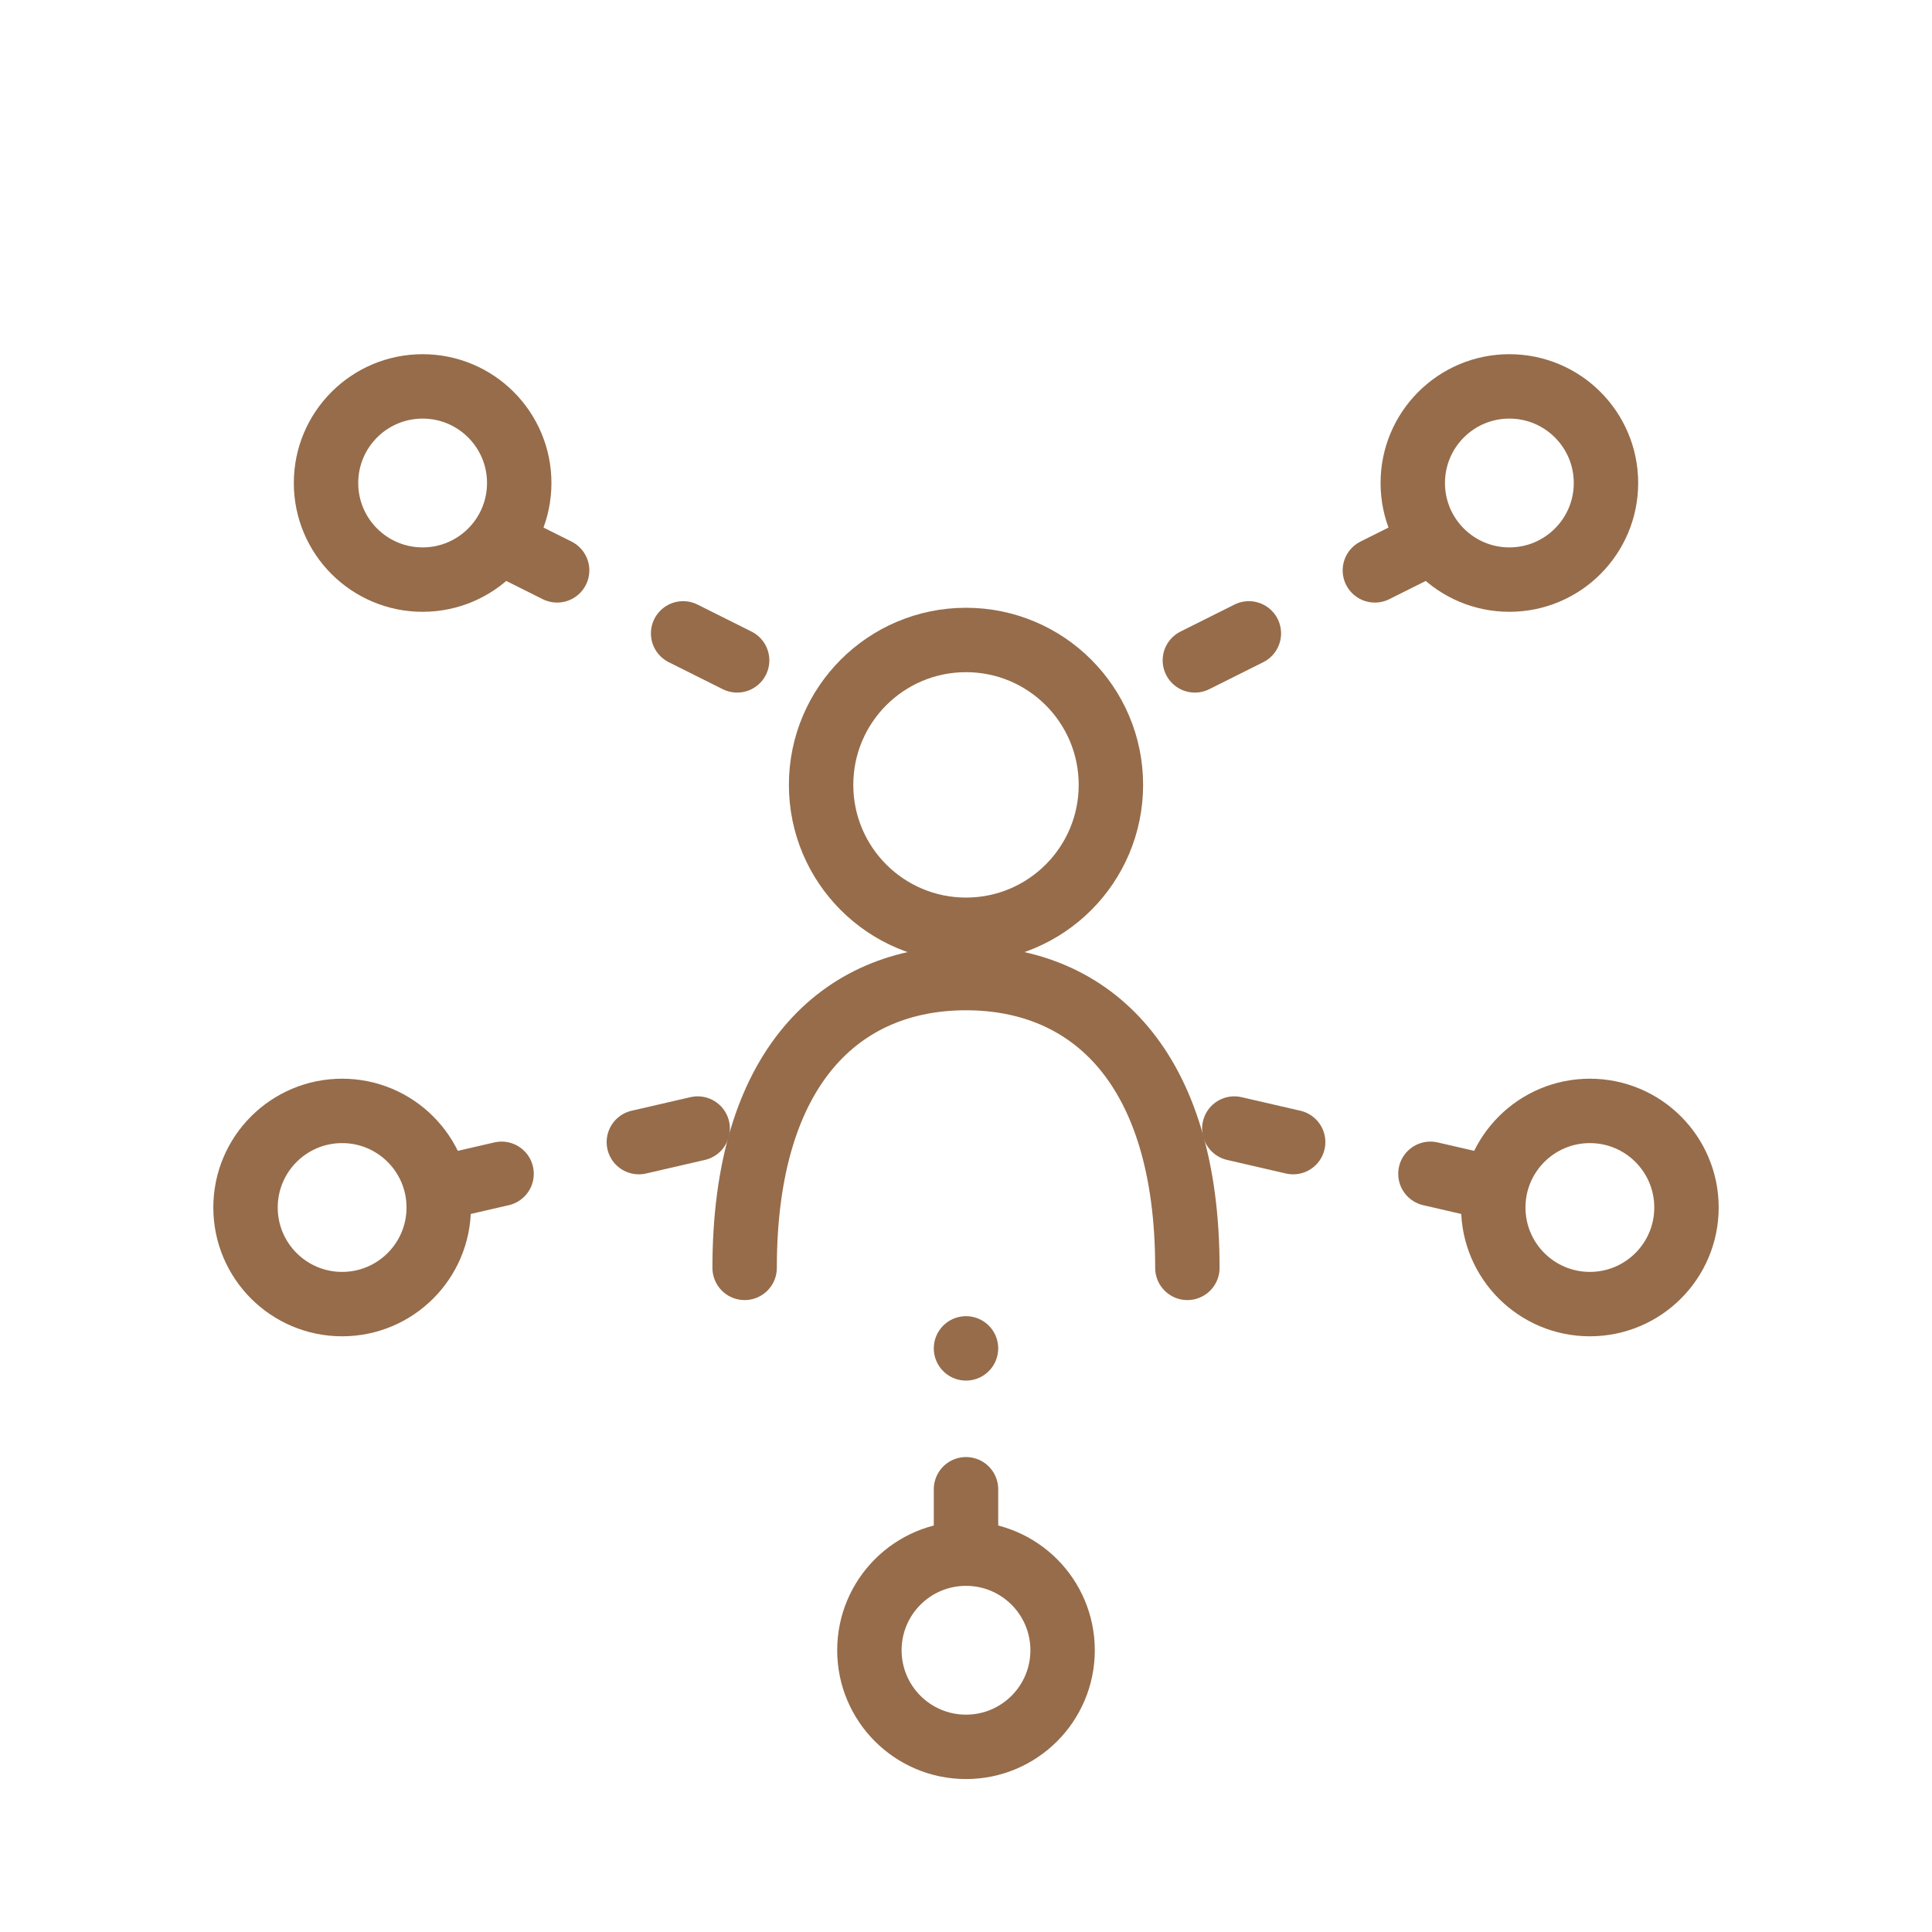
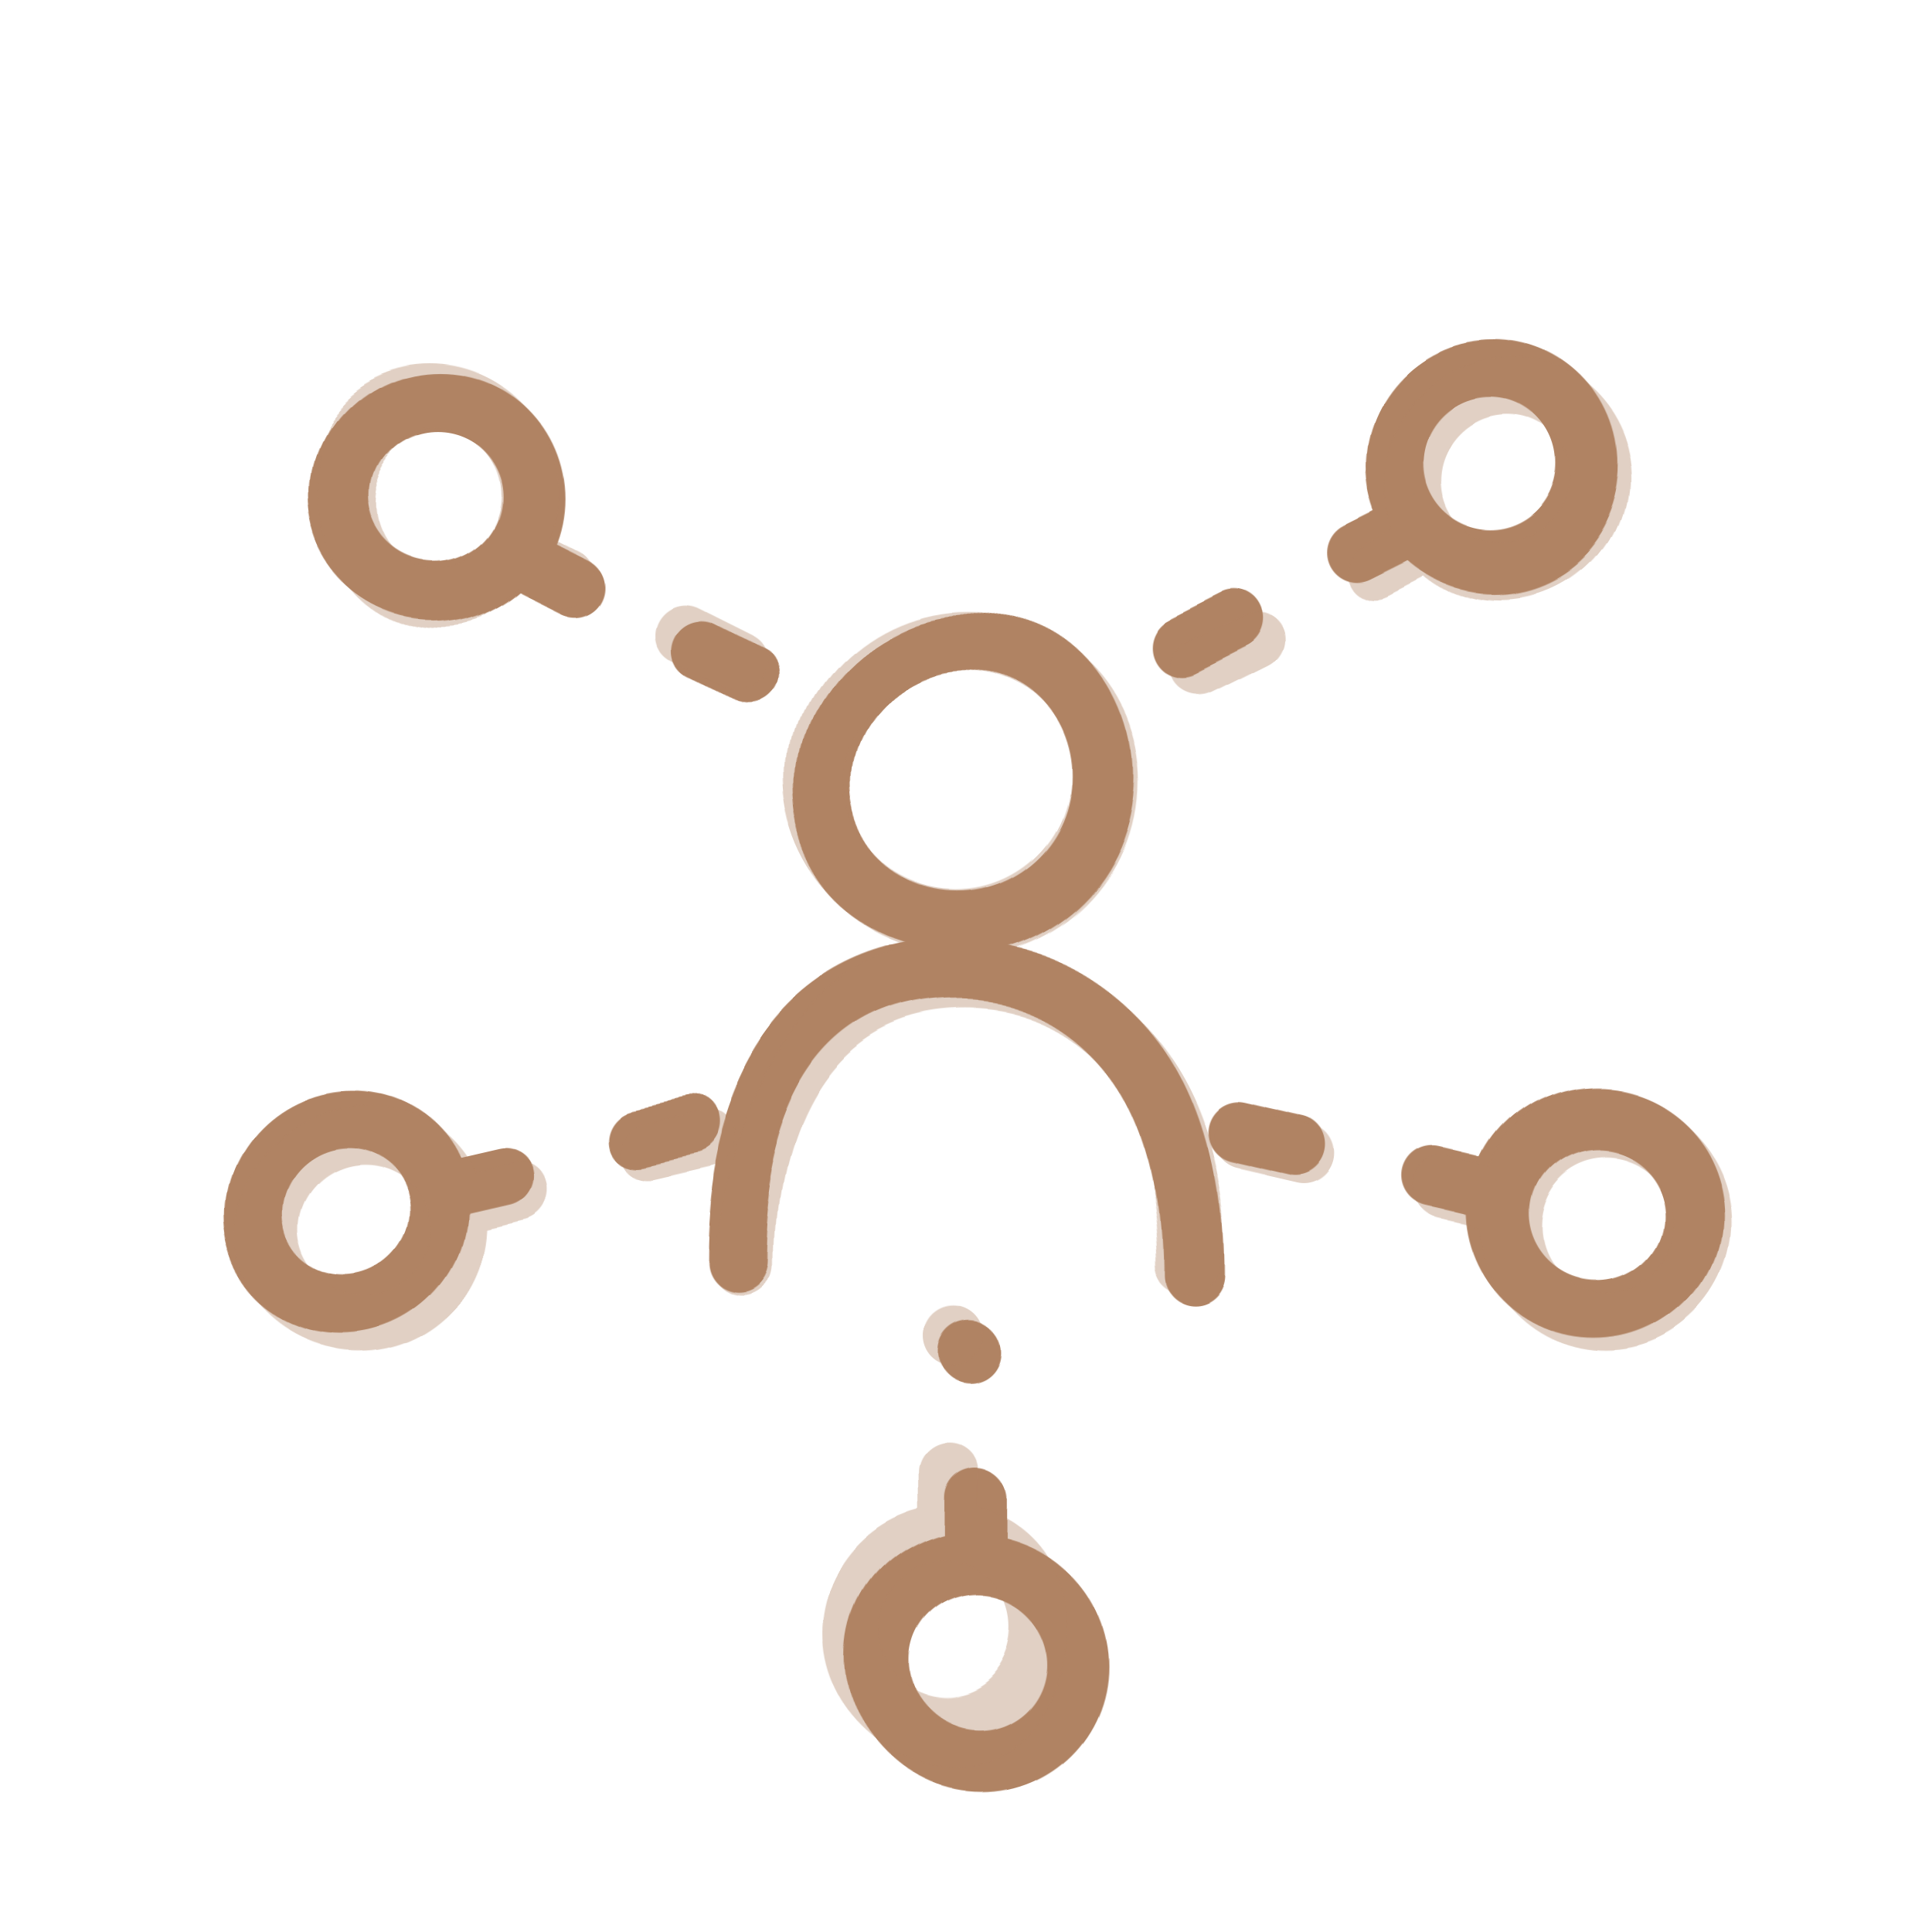
- <svg xmlns="http://www.w3.org/2000/svg" viewBox="0 0 48 48" fill="none" stroke="#966c4a" stroke-width="1.6" stroke-linecap="round" stroke-linejoin="round">
-   <circle cx="24" cy="19.5" r="3.6" />
-   <path d="M18.5,31.5 c0,-5 2.4,-7.2 5.5,-7.2 c3.1,0 5.5,2.2 5.5,7.2" />
-   <circle cx="10.5" cy="12" r="2.4" />
-   <circle cx="37.5" cy="12" r="2.4" />
-   <circle cx="8.5" cy="30" r="2.4" />
-   <circle cx="39.5" cy="30" r="2.4" />
-   <circle cx="24" cy="41" r="2.4" />
-   <g stroke-dasharray="1.5 3.5">
-     <line x1="12.5" y1="13.5" x2="19.5" y2="17" />
-     <line x1="35.5" y1="13.5" x2="28.5" y2="17" />
-     <line x1="11" y1="29.5" x2="17.5" y2="28" />
-     <line x1="37" y1="29.5" x2="30.5" y2="28" />
-     <line x1="24" y1="38.5" x2="24" y2="33.5" />
+ <svg xmlns="http://www.w3.org/2000/svg" viewBox="0 0 48 48" fill="none" stroke="#b08363" stroke-width="1.5" stroke-linecap="round" stroke-linejoin="round">
+   <defs>
+     <filter id="h1" x="-15%" y="-15%" width="130%" height="130%">
+       <feTurbulence type="fractalNoise" baseFrequency="0.05" numOctaves="2" seed="4" result="n" />
+       <feDisplacementMap in="SourceGraphic" in2="n" scale="1.9" />
+     </filter>
+     <filter id="h2" x="-15%" y="-15%" width="130%" height="130%">
+       <feTurbulence type="fractalNoise" baseFrequency="0.06" numOctaves="2" seed="11" result="n" />
+       <feDisplacementMap in="SourceGraphic" in2="n" scale="2.4" />
+     </filter>
+   </defs>
+   <g filter="url(#h1)">
+     <circle cx="24" cy="19.5" r="3.6" />
+     <path d="M18.5,31.5 c0,-5 2.4,-7.2 5.5,-7.2 c3.1,0 5.5,2.2 5.5,7.2" />
+     <circle cx="10.5" cy="12" r="2.4" />
+     <circle cx="37.5" cy="12" r="2.4" />
+     <circle cx="8.5" cy="30" r="2.4" />
+     <circle cx="39.5" cy="30" r="2.4" />
+     <circle cx="24" cy="41" r="2.4" />
+     <g stroke-dasharray="1.5 3.5">
+       <line x1="12.5" y1="13.5" x2="19.5" y2="17" />
+       <line x1="35.5" y1="13.5" x2="28.5" y2="17" />
+       <line x1="11" y1="29.5" x2="17.5" y2="28" />
+       <line x1="37" y1="29.5" x2="30.5" y2="28" />
+       <line x1="24" y1="38.5" x2="24" y2="33.5" />
+     </g>
+   </g>
+   <g filter="url(#h2)" opacity=".38">
+     <circle cx="24" cy="19.5" r="3.6" />
+     <path d="M18.5,31.5 c0,-5 2.4,-7.2 5.5,-7.2 c3.1,0 5.5,2.2 5.5,7.2" />
+     <circle cx="10.5" cy="12" r="2.4" />
+     <circle cx="37.5" cy="12" r="2.4" />
+     <circle cx="8.5" cy="30" r="2.4" />
+     <circle cx="39.5" cy="30" r="2.4" />
+     <circle cx="24" cy="41" r="2.4" />
+     <g stroke-dasharray="1.5 3.5">
+       <line x1="12.5" y1="13.5" x2="19.5" y2="17" />
+       <line x1="35.5" y1="13.5" x2="28.5" y2="17" />
+       <line x1="11" y1="29.5" x2="17.5" y2="28" />
+       <line x1="37" y1="29.5" x2="30.5" y2="28" />
+       <line x1="24" y1="38.5" x2="24" y2="33.5" />
+     </g>
  </g>
</svg>
